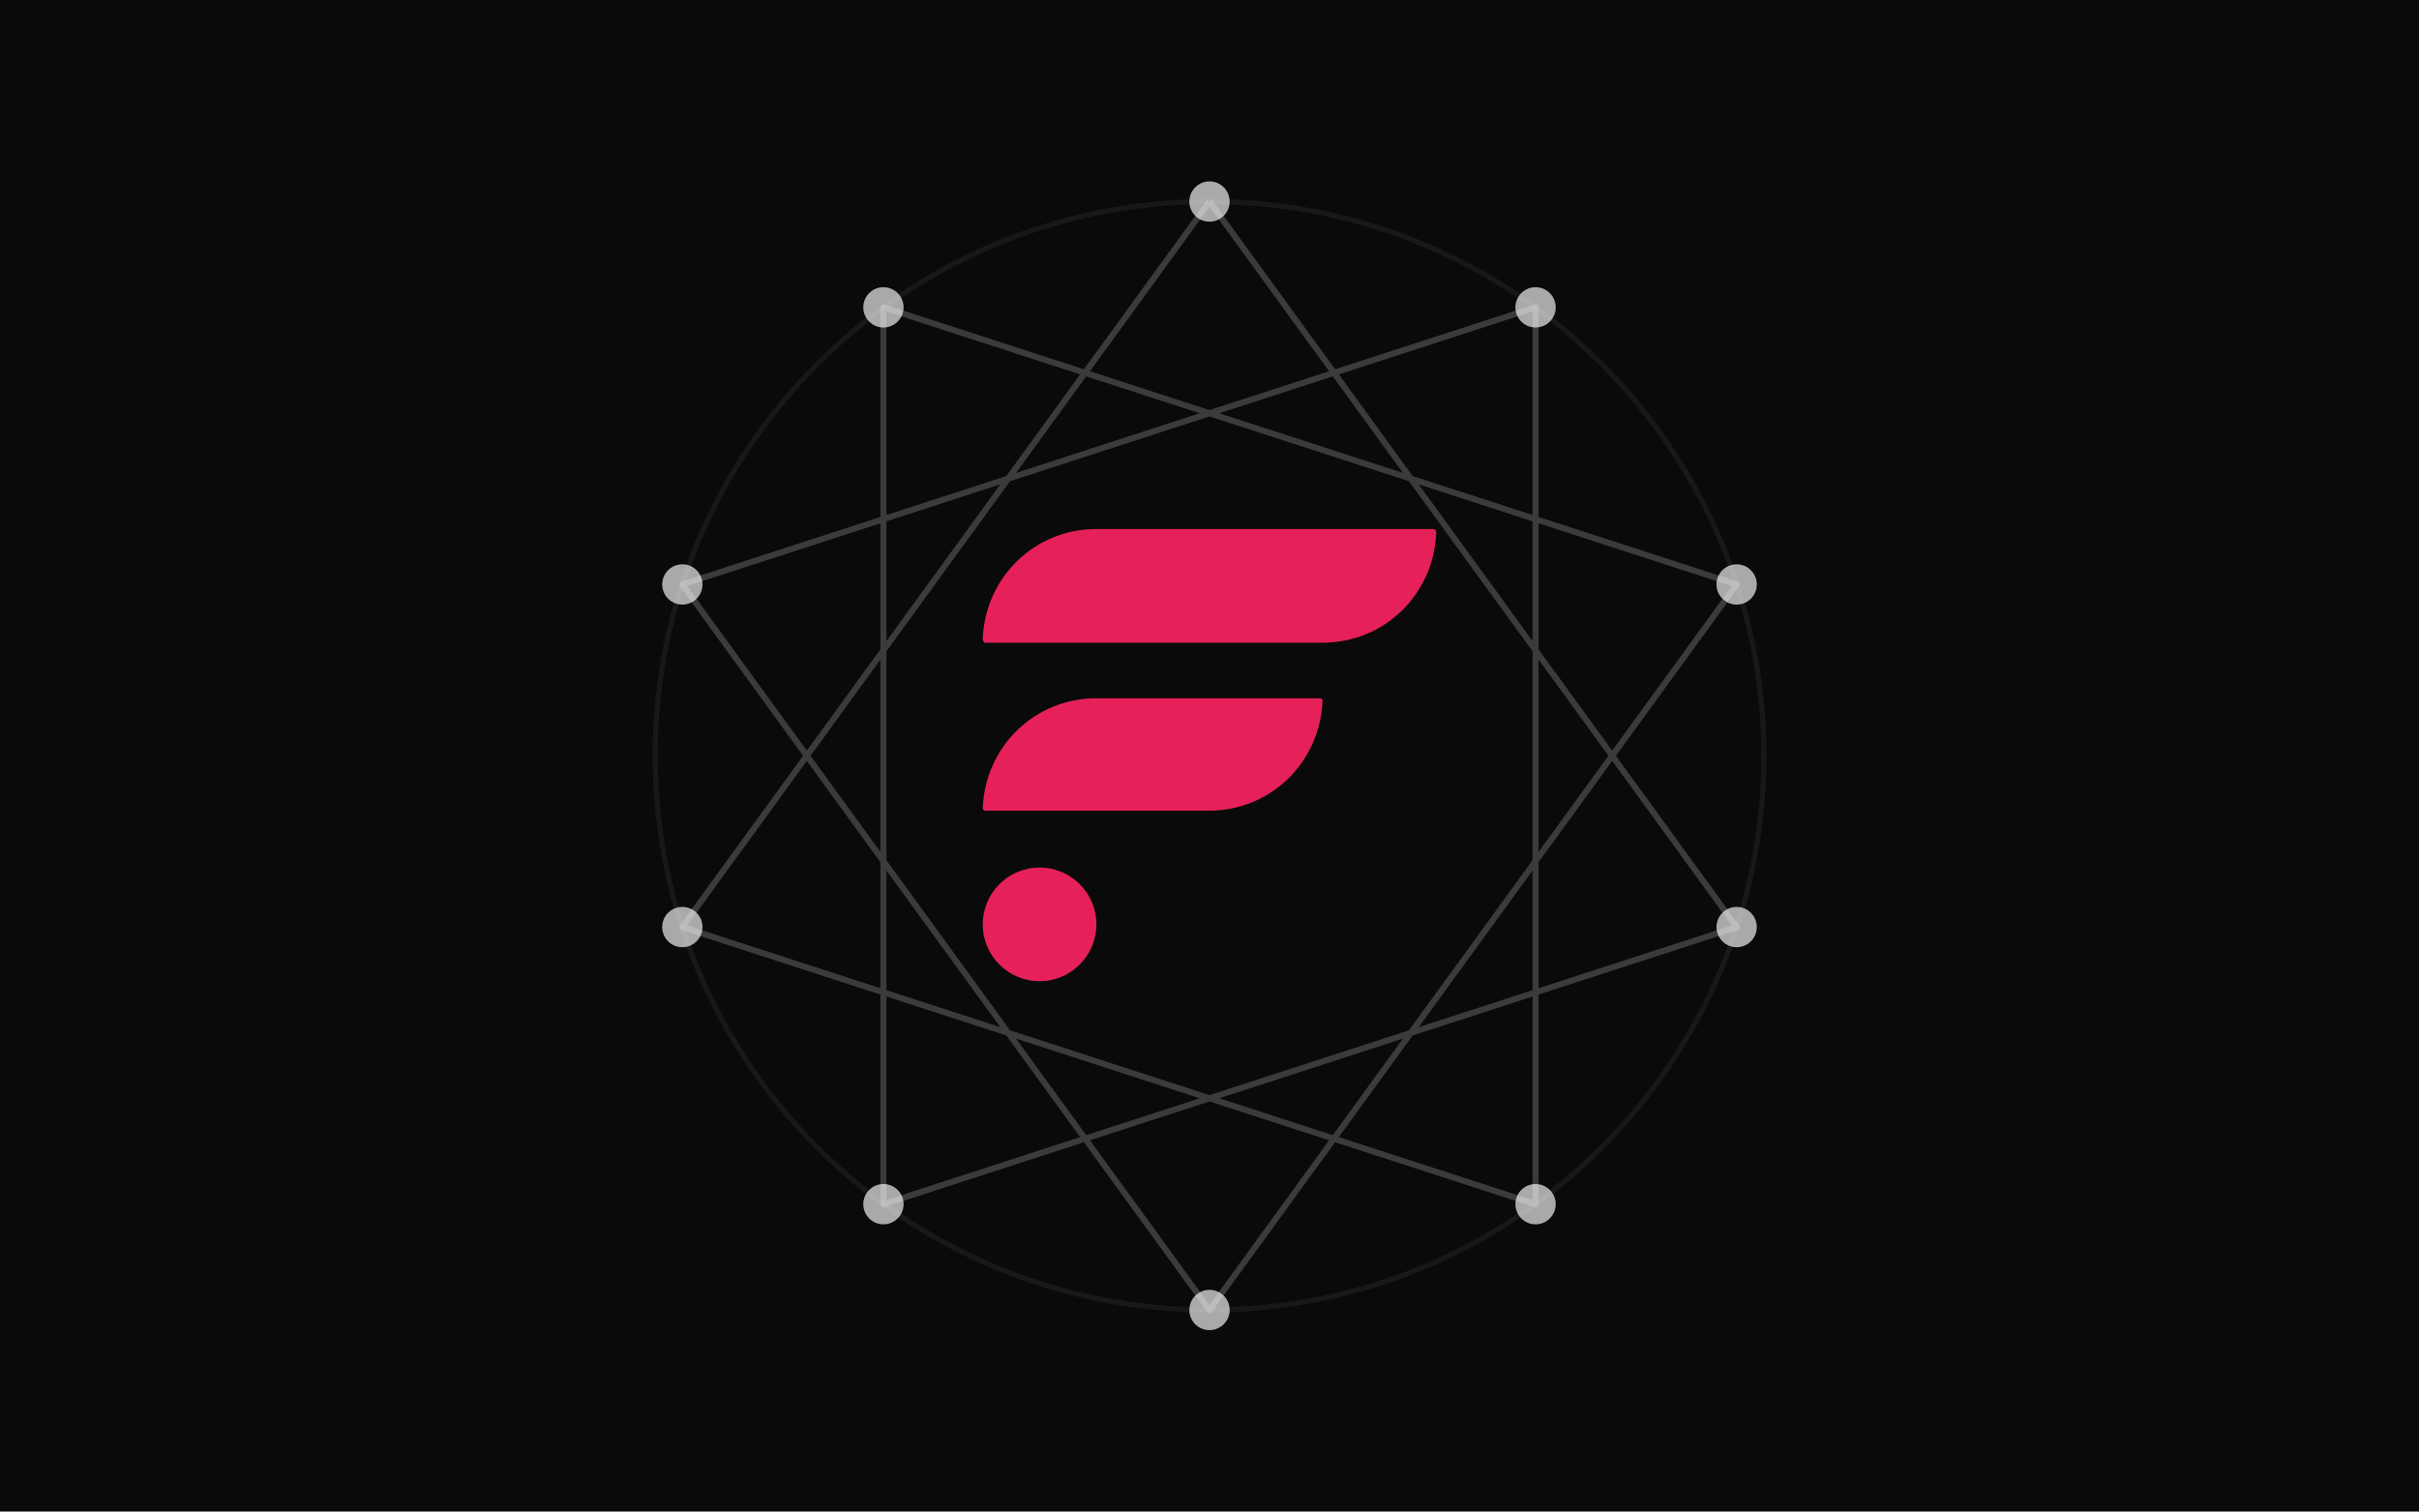
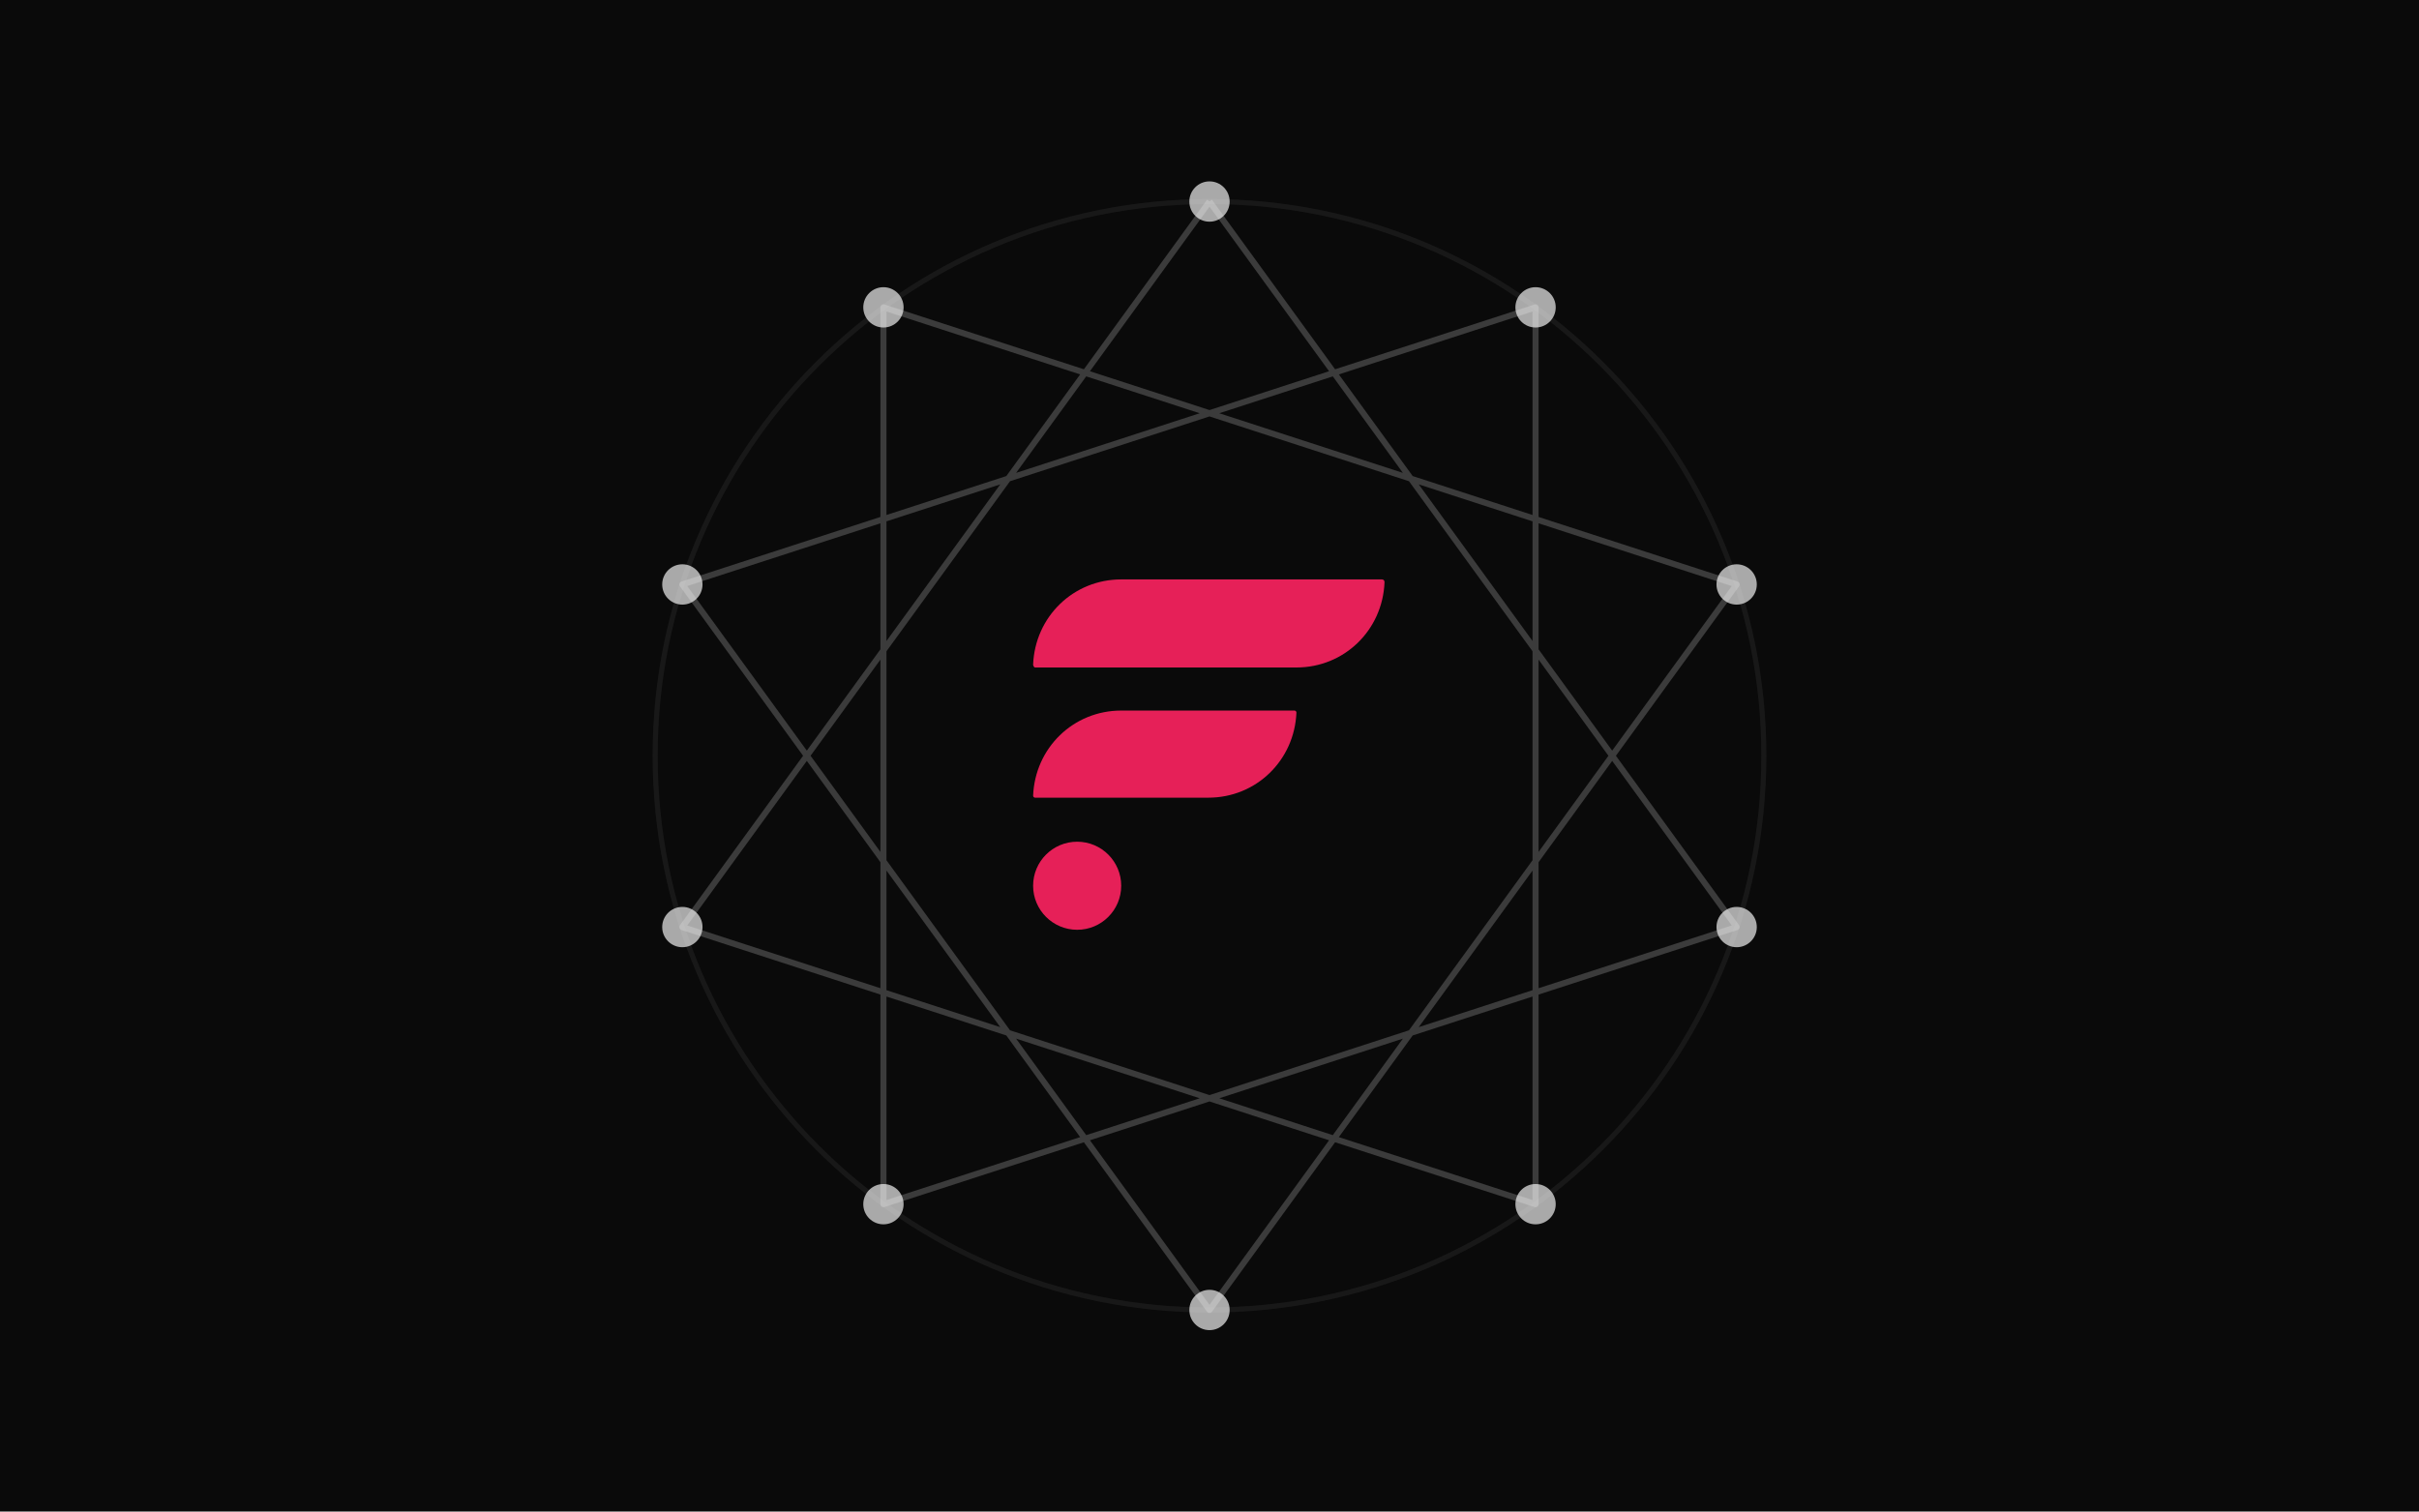
<svg xmlns="http://www.w3.org/2000/svg" viewBox="0 0 480 300" preserveAspectRatio="xMidYMid slice">
  <rect width="480" height="300" fill="#0a0a0a" />
  <circle cx="240" cy="150" r="110" fill="none" stroke="rgba(255,255,255,0.06)" stroke-width="1" />
  <polyline points="240,40 344.6,184 175.3,239 175.3,61 344.6,116 240,260 135.4,116 304.7,61 304.7,239 135.4,184 240,40" fill="none" stroke="rgba(255,255,255,0.2)" stroke-width="1.2" stroke-linejoin="round" />
  <g fill="rgba(255,255,255,0.65)">
    <circle cx="240" cy="40" r="4" />
    <circle cx="304.7" cy="61" r="4" />
    <circle cx="344.6" cy="116" r="4" />
    <circle cx="344.6" cy="184" r="4" />
    <circle cx="304.7" cy="239" r="4" />
    <circle cx="240" cy="260" r="4" />
    <circle cx="175.3" cy="239" r="4" />
    <circle cx="135.4" cy="184" r="4" />
    <circle cx="135.4" cy="116" r="4" />
    <circle cx="175.3" cy="61" r="4" />
  </g>
-   <g transform="translate(195,105) scale(2.452)" fill="#E62058">
+   <g transform="translate(205,115) scale(1.9)" fill="#E62058">
    <path d="M27.3,13.7H9.2c-5,0-9,3.9-9.2,8.9c0,0.1,0.1,0.2,0.2,0.2h18.1c5,0,9-3.9,9.2-8.9C27.5,13.8,27.4,13.7,27.3,13.7L27.3,13.7L27.3,13.7z" />
    <path d="M36.4,0H9.2c-5,0-9,3.9-9.2,8.9C0,9,0.1,9.2,0.2,9.2h27.3c5,0,9-3.9,9.2-8.9C36.7,0.1,36.6,0,36.4,0L36.4,0L36.4,0z" />
    <circle cx="4.6" cy="32" r="4.6" />
  </g>
</svg>
